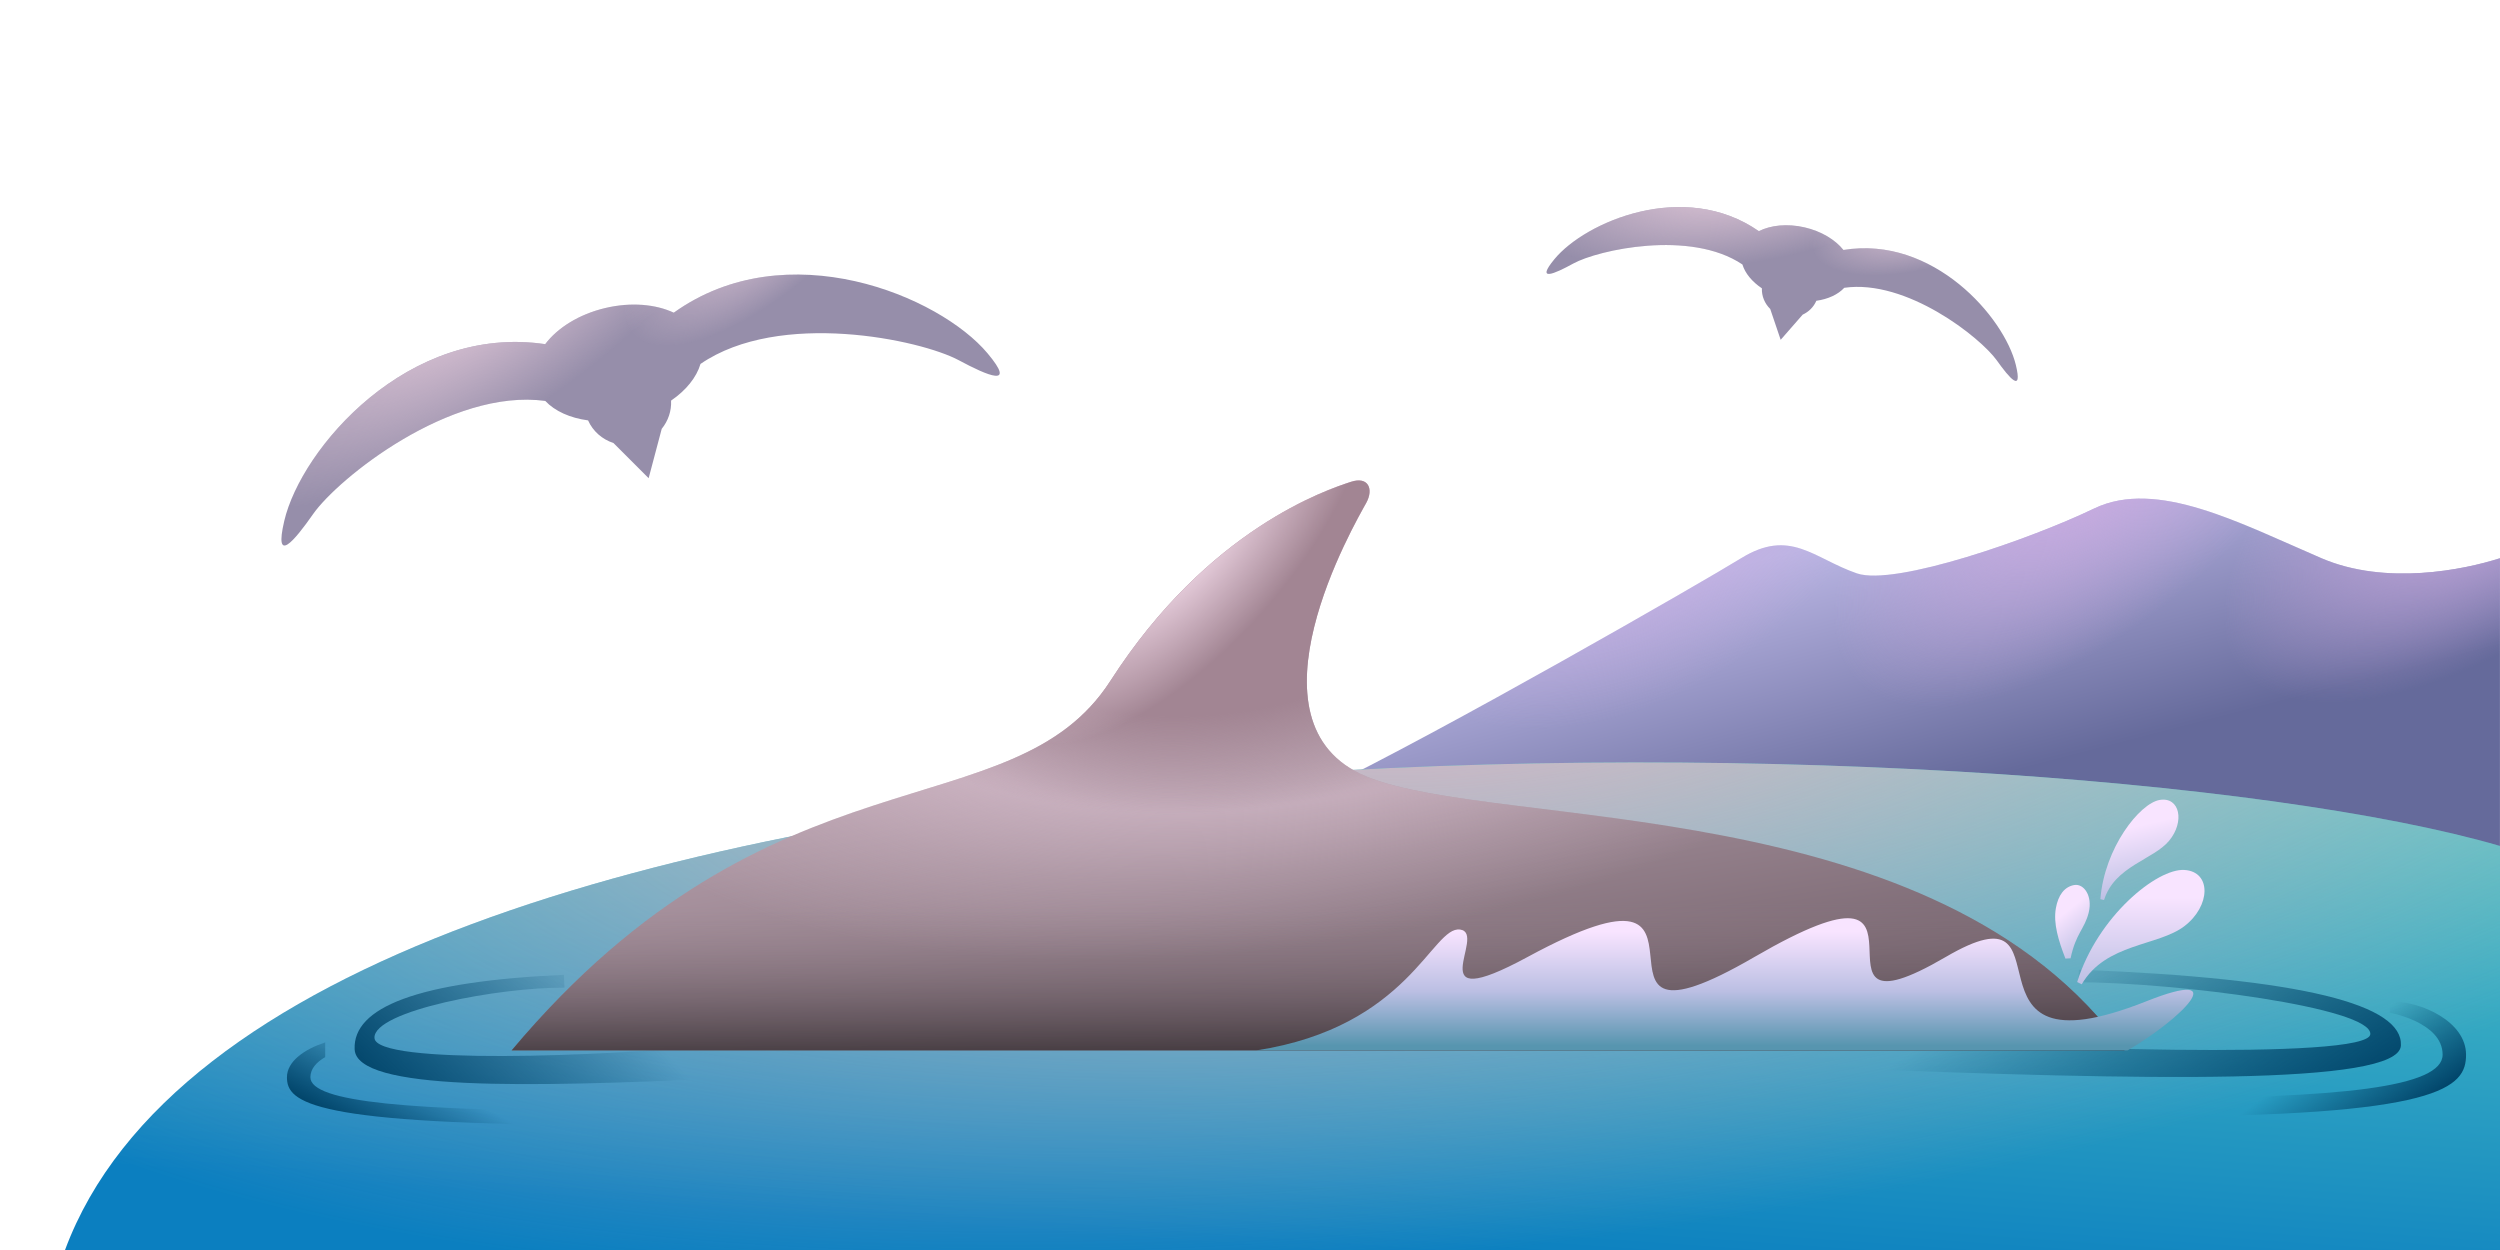
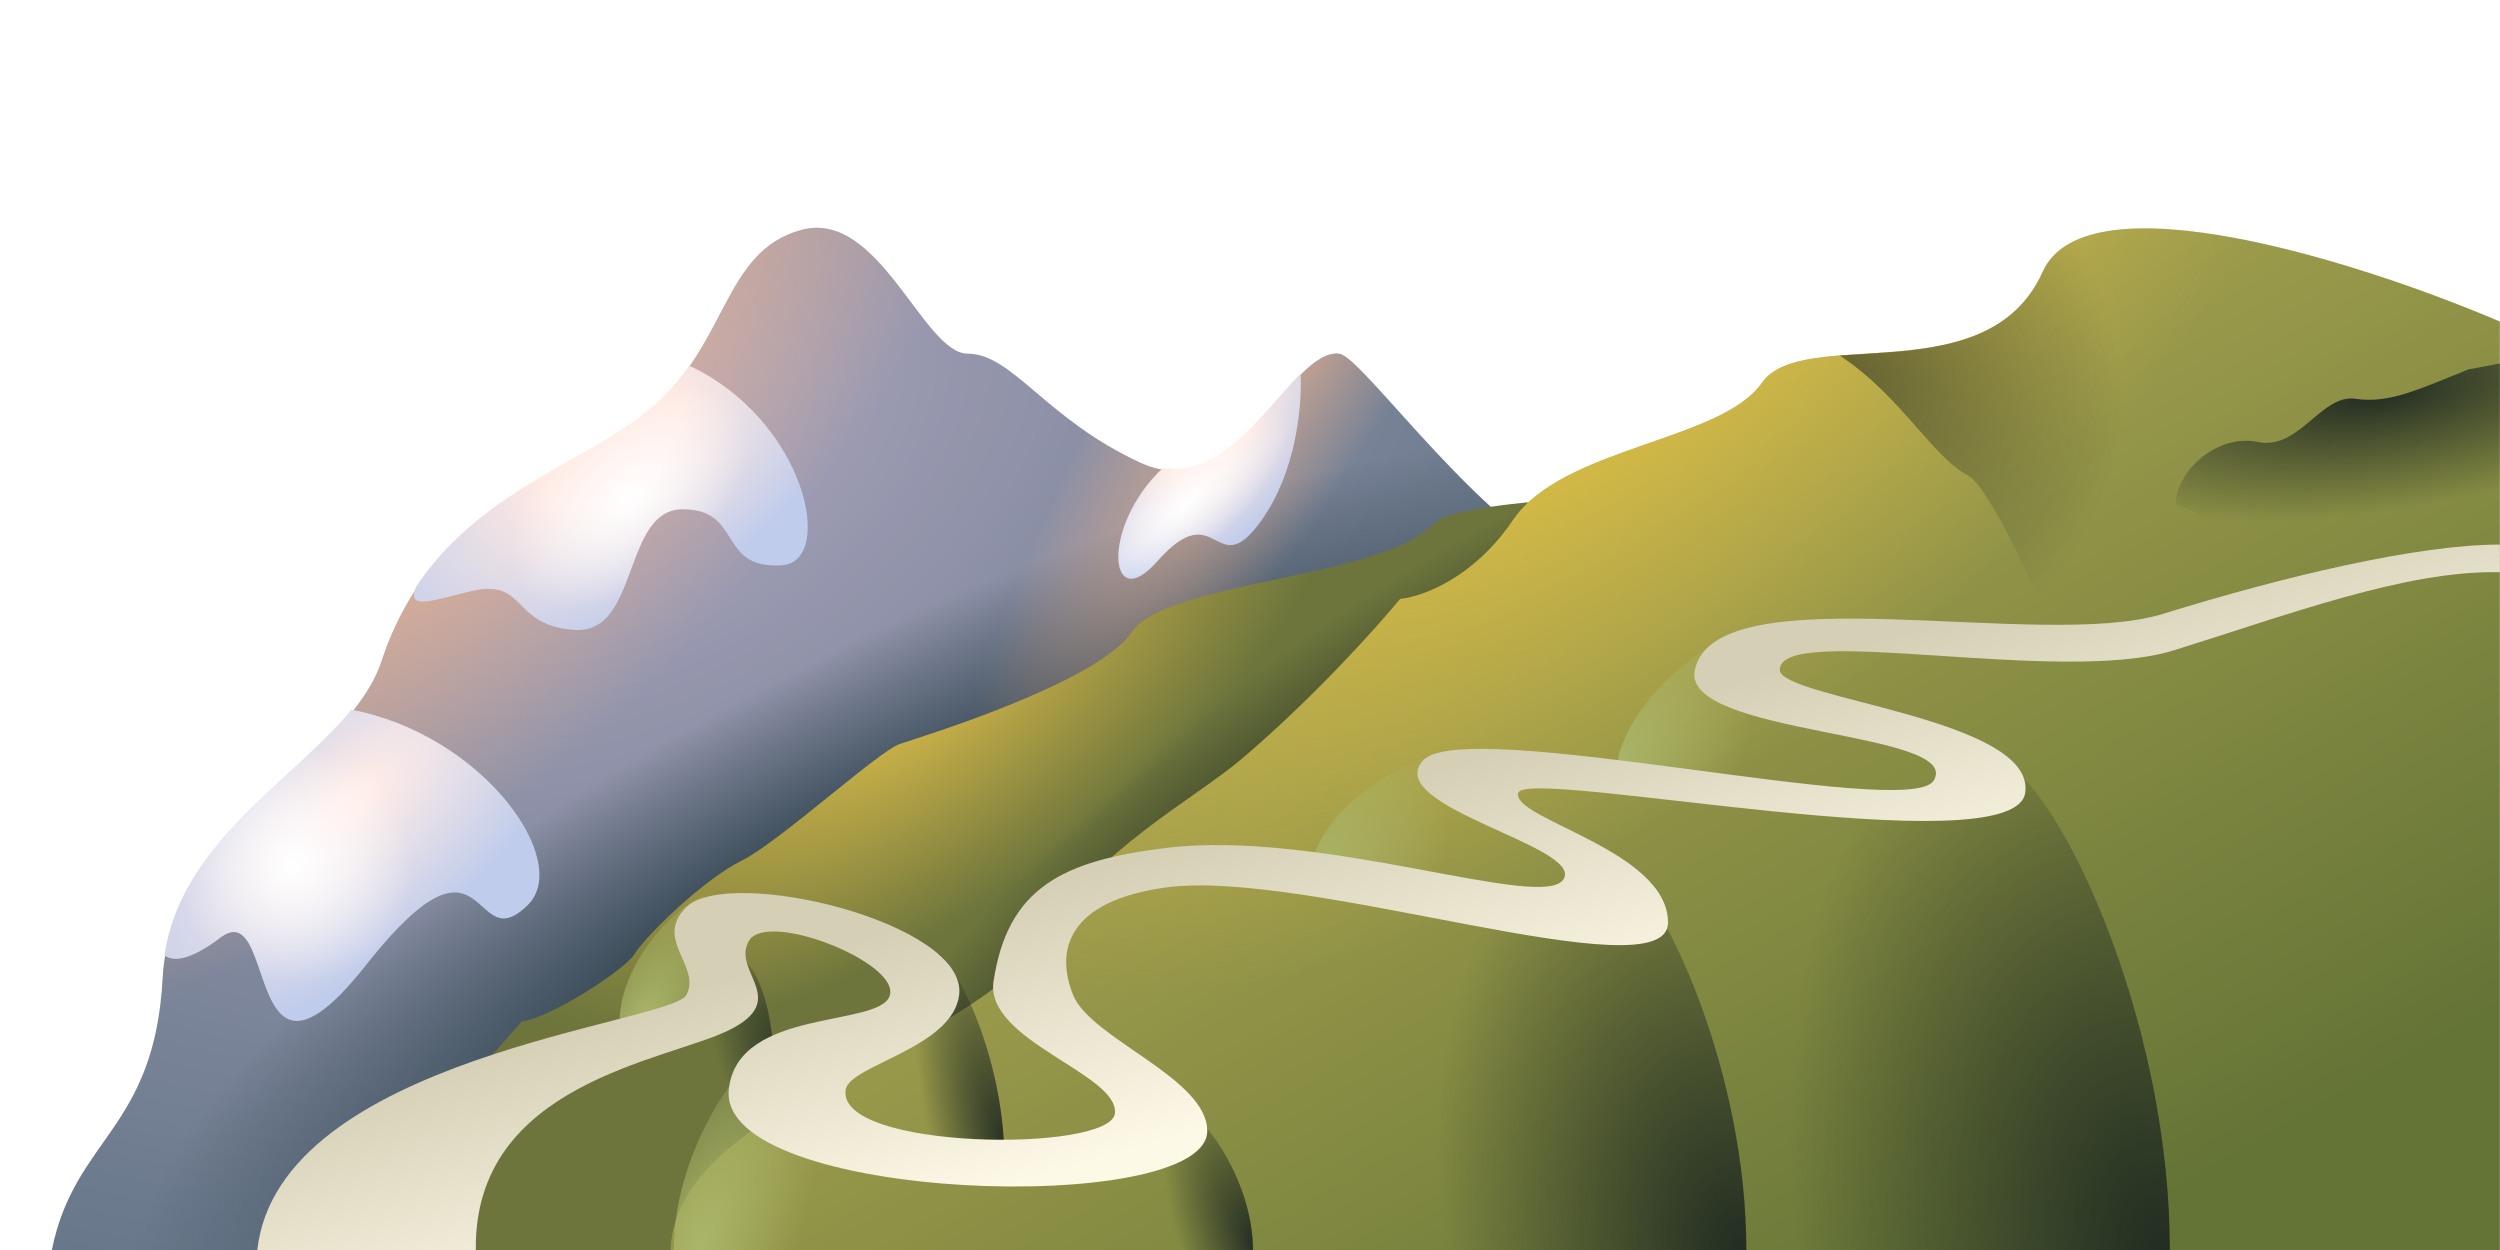
<svg xmlns="http://www.w3.org/2000/svg" viewBox="0 0 240 120" fill="none">
-   <path d="M167.151 53.589C163.386 55.912 138.506 70.21 126.537 75.99V88.149H239.995V53.589C236.544 54.696 229.04 56.245 222.866 53.589C215.149 50.27 207.055 45.915 201.032 48.819C195.009 51.723 181.891 56.305 178.256 55.041C174.081 53.589 171.857 50.685 167.151 53.589Z" fill="url(#paint0_linear_8_6319)" />
-   <path d="M167.151 53.589C163.386 55.912 138.506 70.21 126.537 75.99V88.149H239.995V53.589C236.544 54.696 229.04 56.245 222.866 53.589C215.149 50.27 207.055 45.915 201.032 48.819C195.009 51.723 181.891 56.305 178.256 55.041C174.081 53.589 171.857 50.685 167.151 53.589Z" fill="url(#paint1_radial_8_6319)" />
-   <path d="M167.151 53.589C163.386 55.912 138.506 70.21 126.537 75.99V88.149H239.995V53.589C236.544 54.696 229.04 56.245 222.866 53.589C215.149 50.27 207.055 45.915 201.032 48.819C195.009 51.723 181.891 56.305 178.256 55.041C174.081 53.589 171.857 50.685 167.151 53.589Z" fill="url(#paint2_radial_8_6319)" />
-   <path d="M167.151 53.589C163.386 55.912 138.506 70.21 126.537 75.99V88.149H239.995V53.589C236.544 54.696 229.04 56.245 222.866 53.589C215.149 50.27 207.055 45.915 201.032 48.819C195.009 51.723 181.891 56.305 178.256 55.041C174.081 53.589 171.857 50.685 167.151 53.589Z" fill="url(#paint3_radial_8_6319)" />
-   <path d="M240 81.211C196.099 68.406 26.846 64.476 6.242 120H240V81.211Z" fill="url(#paint4_linear_8_6319)" />
-   <path d="M240 81.211C196.099 68.406 26.846 64.476 6.242 120H240V81.211Z" fill="url(#paint5_radial_8_6319)" />
-   <path d="M106.604 65.361C97.183 79.981 74.219 70.94 49.113 100.838H203.964C186.088 75.811 143.697 79.727 131.164 74.538C118.86 69.445 130.122 50.159 131.164 48.264C131.88 46.962 131.376 45.701 129.686 46.257L129.682 46.258C127.447 46.993 116.02 50.75 106.604 65.361Z" fill="url(#paint6_linear_8_6319)" />
-   <path d="M106.604 65.361C97.183 79.981 74.219 70.94 49.113 100.838H203.964C186.088 75.811 143.697 79.727 131.164 74.538C118.86 69.445 130.122 50.159 131.164 48.264C131.88 46.962 131.376 45.701 129.686 46.257L129.682 46.258C127.447 46.993 116.02 50.75 106.604 65.361Z" fill="url(#paint7_radial_8_6319)" />
-   <path d="M106.604 65.361C97.183 79.981 74.219 70.94 49.113 100.838H203.964C186.088 75.811 143.697 79.727 131.164 74.538C118.86 69.445 130.122 50.159 131.164 48.264C131.88 46.962 131.376 45.701 129.686 46.257L129.682 46.258C127.447 46.993 116.02 50.75 106.604 65.361Z" fill="url(#paint8_radial_8_6319)" />
-   <path d="M106.604 65.361C97.183 79.981 74.219 70.94 49.113 100.838H203.964C186.088 75.811 143.697 79.727 131.164 74.538C118.86 69.445 130.122 50.159 131.164 48.264C131.88 46.962 131.376 45.701 129.686 46.257L129.682 46.258C127.447 46.993 116.02 50.75 106.604 65.361Z" fill="url(#paint9_radial_8_6319)" />
-   <path d="M106.604 65.361C97.183 79.981 74.219 70.94 49.113 100.838H203.964C186.088 75.811 143.697 79.727 131.164 74.538C118.86 69.445 130.122 50.159 131.164 48.264C131.88 46.962 131.376 45.701 129.686 46.257L129.682 46.258C127.447 46.993 116.02 50.75 106.604 65.361Z" fill="url(#paint10_linear_8_6319)" />
-   <path d="M34.046 100.737C33.867 96.727 40.001 94.213 54.137 93.582L54.192 94.82C48.011 94.756 35.832 97.025 35.949 99.644C36.066 102.263 57.854 101.415 68.757 100.34L68.9 103.547C50.597 104.364 34.225 104.746 34.046 100.737Z" fill="url(#paint11_linear_8_6319)" />
-   <path d="M230.487 100.372C230.69 96.466 221.245 93.921 199.573 93.09L199.511 94.294C208.981 94.328 227.684 96.726 227.552 99.277C227.419 101.829 194.017 100.667 177.29 99.451L177.128 102.576C205.191 103.653 230.285 104.277 230.487 100.372Z" fill="url(#paint12_linear_8_6319)" />
-   <path d="M234.491 101.245C234.491 104.363 224.867 105.439 205.246 105.439V107.193C234.49 107.193 236.74 104.387 236.74 101.245C236.74 98.103 232.509 96.118 229.413 96.118V97.221C229.413 97.221 234.491 98.127 234.491 101.245Z" fill="url(#paint13_linear_8_6319)" />
-   <path d="M29.797 103.417C29.797 105.82 39.42 106.649 59.041 106.649V108.001C29.797 108.001 27.547 105.838 27.547 103.417C27.547 101.897 29.213 100.729 31.22 100.069V101.481C30.415 101.948 29.797 102.578 29.797 103.417Z" fill="url(#paint14_linear_8_6319)" />
-   <path d="M168.427 91.87C149.028 103.129 168.427 80.078 146.648 91.87C135.951 97.661 142.872 89.61 140.174 89.237C137.475 88.864 135.303 98.589 120.6 100.838H204.249C209.371 97.847 214.55 92.748 206.007 96.14C186.79 103.769 199.632 84.367 186.79 91.87C171.439 100.838 188.711 80.098 168.427 91.87Z" fill="url(#paint15_linear_8_6319)" />
-   <path d="M207.341 76.793C205.412 77.108 202.025 81.4 201.636 86.317L201.989 86.402C203.016 83.135 206.713 82.543 208.233 80.715C209.754 78.888 209.271 76.477 207.341 76.793Z" fill="url(#paint16_linear_8_6319)" />
-   <path d="M209.7 83.516C207.083 83.355 201.378 87.962 199.408 94.276L199.845 94.493C202.158 90.525 207.17 90.849 209.702 88.911C212.234 86.973 212.318 83.677 209.7 83.516Z" fill="url(#paint17_linear_8_6319)" />
-   <path d="M198.282 92.025L198.775 91.997C199.285 89.591 200.118 89.198 200.514 87.615C200.91 86.032 200.065 84.797 199.119 84.964C198.173 85.131 197.583 85.955 197.365 87.178C197.102 88.65 197.614 90.301 198.282 92.025Z" fill="url(#paint18_linear_8_6319)" />
-   <path d="M67.248 34.938C66.865 36.234 65.856 37.479 64.423 38.458C64.475 39.451 64.14 40.411 63.525 41.169L62.269 45.907L58.893 42.531C57.818 42.18 56.918 41.404 56.456 40.358C54.735 40.13 53.272 39.474 52.346 38.49C43.214 37.255 32.44 45.946 30.059 49.35C28.238 51.953 26.291 54.276 27.288 50.011C28.914 43.054 39.173 31.09 52.341 33.038C53.513 31.483 55.575 30.174 58.095 29.573C60.561 28.985 62.942 29.201 64.681 30.017C75.563 22.25 90.204 28.429 94.804 33.918C97.618 37.275 94.833 36.079 92.034 34.578C88.374 32.615 74.841 29.719 67.248 34.938Z" fill="#968EAA" />
-   <path d="M67.248 34.938C66.865 36.234 65.856 37.479 64.423 38.458C64.475 39.451 64.14 40.411 63.525 41.169L62.269 45.907L58.893 42.531C57.818 42.18 56.918 41.404 56.456 40.358C54.735 40.13 53.272 39.474 52.346 38.49C43.214 37.255 32.44 45.946 30.059 49.35C28.238 51.953 26.291 54.276 27.288 50.011C28.914 43.054 39.173 31.09 52.341 33.038C53.513 31.483 55.575 30.174 58.095 29.573C60.561 28.985 62.942 29.201 64.681 30.017C75.563 22.25 90.204 28.429 94.804 33.918C97.618 37.275 94.833 36.079 92.034 34.578C88.374 32.615 74.841 29.719 67.248 34.938Z" fill="url(#paint19_radial_8_6319)" />
-   <path d="M67.248 34.938C66.865 36.234 65.856 37.479 64.423 38.458C64.475 39.451 64.14 40.411 63.525 41.169L62.269 45.907L58.893 42.531C57.818 42.18 56.918 41.404 56.456 40.358C54.735 40.13 53.272 39.474 52.346 38.49C43.214 37.255 32.44 45.946 30.059 49.35C28.238 51.953 26.291 54.276 27.288 50.011C28.914 43.054 39.173 31.09 52.341 33.038C53.513 31.483 55.575 30.174 58.095 29.573C60.561 28.985 62.942 29.201 64.681 30.017C75.563 22.25 90.204 28.429 94.804 33.918C97.618 37.275 94.833 36.079 92.034 34.578C88.374 32.615 74.841 29.719 67.248 34.938Z" fill="url(#paint20_radial_8_6319)" />
-   <path d="M177.049 27.629C176.448 28.278 175.495 28.716 174.369 28.875C174.112 29.473 173.637 29.939 173.056 30.206L170.944 32.622L169.942 29.661C169.413 29.143 169.11 28.427 169.142 27.679C168.198 27.046 167.53 26.236 167.272 25.39C162.27 22.016 153.425 23.991 151.04 25.298C149.216 26.297 147.4 27.096 149.223 24.881C152.195 21.27 161.687 17.225 168.851 22.189C169.99 21.616 171.58 21.446 173.233 21.825C174.851 22.195 176.186 23.012 176.97 23.996C185.61 22.595 192.41 30.469 193.518 35.025C194.196 37.812 192.908 36.302 191.701 34.609C190.122 32.395 183.02 26.769 177.049 27.629Z" fill="#968EAA" />
-   <path d="M177.049 27.629C176.448 28.278 175.495 28.716 174.369 28.875C174.112 29.473 173.637 29.939 173.056 30.206L170.944 32.622L169.942 29.661C169.413 29.143 169.11 28.427 169.142 27.679C168.198 27.046 167.53 26.236 167.272 25.39C162.27 22.016 153.425 23.991 151.04 25.298C149.216 26.297 147.4 27.096 149.223 24.881C152.195 21.27 161.687 17.225 168.851 22.189C169.99 21.616 171.58 21.446 173.233 21.825C174.851 22.195 176.186 23.012 176.97 23.996C185.61 22.595 192.41 30.469 193.518 35.025C194.196 37.812 192.908 36.302 191.701 34.609C190.122 32.395 183.02 26.769 177.049 27.629Z" fill="url(#paint21_radial_8_6319)" />
-   <path d="M177.049 27.629C176.448 28.278 175.495 28.716 174.369 28.875C174.112 29.473 173.637 29.939 173.056 30.206L170.944 32.622L169.942 29.661C169.413 29.143 169.11 28.427 169.142 27.679C168.198 27.046 167.53 26.236 167.272 25.39C162.27 22.016 153.425 23.991 151.04 25.298C149.216 26.297 147.4 27.096 149.223 24.881C152.195 21.27 161.687 17.225 168.851 22.189C169.99 21.616 171.58 21.446 173.233 21.825C174.851 22.195 176.186 23.012 176.97 23.996C185.61 22.595 192.41 30.469 193.518 35.025C194.196 37.812 192.908 36.302 191.701 34.609C190.122 32.395 183.02 26.769 177.049 27.629Z" fill="url(#paint22_radial_8_6319)" />
+   <path d="M62.397 39.362C54.884 45.645 41.65 48.258 36.639 63.448C33.404 73.253 16.401 79.258 15.615 93.881C14.829 108.504 7.171 109.173 4.977 119.999H149.332C148.229 116.323 162.126 57.797 152.649 54.935C143.171 52.074 130.85 34.183 128.546 33.951C123.808 33.474 118.649 48.632 109.526 44.443C100.403 40.254 97.197 33.951 92.904 33.951C88.611 33.951 84.399 19.988 76.886 22.082C69.374 24.177 69.91 33.078 62.397 39.362Z" fill="url(#paint0_radial_1634_637)" />
+   <path d="M62.397 39.362C54.884 45.645 41.65 48.258 36.639 63.448C33.404 73.253 16.401 79.258 15.615 93.881C14.829 108.504 7.171 109.173 4.977 119.999H149.332C148.229 116.323 162.126 57.797 152.649 54.935C143.171 52.074 130.85 34.183 128.546 33.951C123.808 33.474 118.649 48.632 109.526 44.443C100.403 40.254 97.197 33.951 92.904 33.951C88.611 33.951 84.399 19.988 76.886 22.082C69.374 24.177 69.91 33.078 62.397 39.362Z" fill="url(#paint1_radial_1634_637)" />
+   <path d="M62.397 39.362C54.884 45.645 41.65 48.258 36.639 63.448C33.404 73.253 16.401 79.258 15.615 93.881C14.829 108.504 7.171 109.173 4.977 119.999H149.332C148.229 116.323 162.126 57.797 152.649 54.935C143.171 52.074 130.85 34.183 128.546 33.951C123.808 33.474 118.649 48.632 109.526 44.443C100.403 40.254 97.197 33.951 92.904 33.951C88.611 33.951 84.399 19.988 76.886 22.082C69.374 24.177 69.91 33.078 62.397 39.362Z" fill="url(#paint2_radial_1634_637)" />
+   <path d="M62.397 39.362C54.884 45.645 41.65 48.258 36.639 63.448C33.404 73.253 16.401 79.258 15.615 93.881C14.829 108.504 7.171 109.173 4.977 119.999H149.332C148.229 116.323 162.126 57.797 152.649 54.935C143.171 52.074 130.85 34.183 128.546 33.951C123.808 33.474 118.649 48.632 109.526 44.443C100.403 40.254 97.197 33.951 92.904 33.951C88.611 33.951 84.399 19.988 76.886 22.082C69.374 24.177 69.91 33.078 62.397 39.362Z" fill="url(#paint3_radial_1634_637)" />
+   <path d="M43.387 105.668C39.223 107.45 30.037 112.811 26.599 119.999H239.597V47.093C223.036 48.262 142.777 45.006 137.59 50.314C132.402 55.621 112.007 55.752 108.657 60.672C105.307 65.592 88.377 70.751 86.362 71.433C84.348 72.115 74.688 80.921 71.196 82.627C67.704 84.333 62.103 89.686 60.895 91.62C59.928 93.166 52.698 97.782 50.102 98.048L43.387 105.668Z" fill="#6D753C" />
+   <path d="M43.387 105.668C39.223 107.45 30.037 112.811 26.599 119.999H239.597V47.093C223.036 48.262 142.777 45.006 137.59 50.314C132.402 55.621 112.007 55.752 108.657 60.672C105.307 65.592 88.377 70.751 86.362 71.433C84.348 72.115 74.688 80.921 71.196 82.627C67.704 84.333 62.103 89.686 60.895 91.62C59.928 93.166 52.698 97.782 50.102 98.048L43.387 105.668Z" fill="url(#paint4_radial_1634_637)" />
+   <path d="M43.387 105.668C39.223 107.45 30.037 112.811 26.599 119.999H239.597V47.093C223.036 48.262 142.777 45.006 137.59 50.314C132.402 55.621 112.007 55.752 108.657 60.672C105.307 65.592 88.377 70.751 86.362 71.433C84.348 72.115 74.688 80.921 71.196 82.627C67.704 84.333 62.103 89.686 60.895 91.62C59.928 93.166 52.698 97.782 50.102 98.048L43.387 105.668Z" fill="url(#paint5_radial_1634_637)" />
+   <path d="M74.37 103.749C74.37 98.186 73.23 93.055 70.862 91.79C67.177 96.687 61.188 101.28 61.008 103.749H74.37Z" fill="url(#paint6_radial_1634_637)" />
+   <path d="M134.415 57.496C132.192 60.205 126.024 67.082 119.134 72.912C114.586 76.761 105.2 81.629 100.286 89.779C93.437 101.137 64.893 105.803 64.374 120H239.986V30.869C227.114 25.356 200.314 16.686 196.091 26.104C190.812 37.876 173.032 31.149 169.142 36.755C165.253 42.36 149.973 42.921 145.25 49.928C141.471 55.534 136.452 57.309 134.415 57.496Z" fill="url(#paint7_linear_1634_637)" />
+   <path d="M134.415 57.496C132.192 60.205 126.024 67.082 119.134 72.912C114.586 76.761 105.2 81.629 100.286 89.779C93.437 101.137 64.893 105.803 64.374 120H239.986V30.869C227.114 25.356 200.314 16.686 196.091 26.104C190.812 37.876 173.032 31.149 169.142 36.755C165.253 42.36 149.973 42.921 145.25 49.928C141.471 55.534 136.452 57.309 134.415 57.496Z" fill="url(#paint8_radial_1634_637)" />
+   <path fill-rule="evenodd" clip-rule="evenodd" d="M184.041 41.075C185.772 43.045 187.279 44.76 188.923 45.646C192.086 47.35 200.957 69.431 204.998 80.259L239.988 75.84V30.882C227.115 25.361 200.315 16.678 196.092 26.11C192.958 33.108 185.42 33.578 178.996 33.979C178.185 34.03 177.391 34.079 176.626 34.141C179.76 36.205 182.049 38.809 184.041 41.075Z" fill="url(#paint9_radial_1634_637)" />
+   <path fill-rule="evenodd" clip-rule="evenodd" d="M239.986 34.892L236.97 35.463C236.341 35.712 235.743 35.956 235.171 36.189C231.556 37.66 228.965 38.714 226.129 38.284C224.585 38.05 223.295 39.136 221.952 40.267C220.437 41.542 218.856 42.873 216.767 42.433C212.824 41.603 208.882 45.255 208.882 48.408C214.631 50.51 226.129 57.503 226.129 68.655C226.129 78.41 234.338 73.302 239.986 68.167V34.892Z" fill="url(#paint10_radial_1634_637)" />
+   <path d="M125.758 84.54C125.758 78.447 133.203 73.858 137.631 72.473C144.521 77.837 153.717 83.249 154.053 85.953L125.758 84.54Z" fill="url(#paint11_radial_1634_637)" />
+   <path d="M120.286 120C120.286 113.818 116.154 107.73 113.697 106.325C109.874 111.766 104.77 117.257 104.584 120H120.286Z" fill="url(#paint12_radial_1634_637)" />
+   <path d="M96.417 111.322C96.417 102.335 92.435 93.485 90.067 91.442C86.382 99.352 81.462 107.334 81.283 111.322H96.417Z" fill="url(#paint13_radial_1634_637)" />
+   <path d="M208.306 120C208.306 99.288 199.135 78.888 193.681 74.181C190.187 81.685 163.206 76.759 163.206 76.759C158.207 86.632 171 114.592 170.757 120H208.306Z" fill="url(#paint14_radial_1634_637)" />
+   <path d="M167.65 120C167.65 103.332 160.21 86.914 155.787 83.126C152.953 89.165 131.067 85.201 131.067 85.201C127.012 93.147 137.389 115.648 137.191 120H167.65Z" fill="url(#paint15_radial_1634_637)" />
+   <path d="M64.688 119.999C64.688 111.072 70.335 102.677 73.431 100.648C78.249 108.507 87.364 116.038 87.598 119.999H64.688Z" fill="url(#paint16_radial_1634_637)" />
+   <path d="M59.476 98.193C59.476 92.546 64.652 87.236 67.49 85.953C71.907 90.923 68.852 96.85 69.067 99.356L59.476 98.193Z" fill="url(#paint17_radial_1634_637)" />
+   <path d="M155.113 74.676C155.113 68.582 162.562 62.086 166.989 60.701C173.879 66.065 183.073 73.385 183.409 76.088L155.113 74.676Z" fill="url(#paint18_radial_1634_637)" />
+   <path d="M65.88 95.529C64.378 98.271 26.762 101.494 24.702 119.999H45.679C45.465 103.964 63.956 101.858 69.967 98.904C75.978 95.951 70.182 93.274 71.899 90.32C73.617 87.367 86.289 92.364 85.43 95.529C84.571 98.693 70.805 96.668 69.967 104.57C68.813 115.457 115.895 116.861 115.895 108.572C115.895 103.491 104.742 99.748 103.025 95.529C101.307 91.309 102.415 86.504 111.917 85.197C125.471 83.332 160.129 95.529 160.129 88.567C160.129 81.604 145.102 78.651 145.746 76.119C146.39 73.588 193.345 83.292 194.419 76.119C195.492 68.946 170.863 67.08 170.863 64.305C170.863 59.721 197.753 65.819 208.645 62.443C219.536 59.067 230.97 54.721 239.987 54.932V52.279C232.044 52.279 219.207 55.353 207.615 58.939C196.022 62.526 164.768 54.932 162.705 64.305C161.312 70.63 188.636 70.135 185.621 74.95C183.202 78.814 140.449 68.598 136.585 73.029C132.72 77.459 152.038 81.232 150.106 84.396C148.174 87.561 126.906 79.563 111.917 81.404C102.05 82.616 96.738 85.197 95.379 94.209C94.52 99.906 107.46 103.094 107.03 106.891C106.601 110.689 80.11 110.429 81.194 104.57C81.624 102.249 91.434 100.592 92.078 95.529C92.964 88.567 69.967 83.081 65.88 87.09C62.719 90.191 67.383 92.786 65.88 95.529Z" fill="url(#paint19_linear_1634_637)" />
+   <path fill-rule="evenodd" clip-rule="evenodd" d="M54.856 44.1C57.621 42.529 60.244 41.039 62.397 39.25C63.956 37.955 65.168 36.548 66.177 35.112C77.354 40.338 80.234 53.92 75.057 54.265C71.868 54.477 70.972 53.051 70.069 51.614C69.215 50.254 68.355 48.883 65.537 48.883C62.707 48.883 61.654 51.746 60.594 54.628C59.483 57.647 58.365 60.686 55.188 60.474C52.187 60.274 51.023 59.106 50.014 58.094C48.935 57.012 48.033 56.107 45.253 56.748C44.651 56.887 44.07 57.036 43.525 57.176C40.905 57.849 39.126 58.306 39.927 56.357C43.946 50.296 49.652 47.055 54.856 44.1Z" fill="url(#paint20_radial_1634_637)" />
+   <path fill-rule="evenodd" clip-rule="evenodd" d="M54.856 44.1C57.621 42.529 60.244 41.039 62.397 39.25C63.956 37.955 65.168 36.548 66.177 35.112C77.354 40.338 80.234 53.92 75.057 54.265C71.868 54.477 70.972 53.051 70.069 51.614C69.215 50.254 68.355 48.883 65.537 48.883C62.707 48.883 61.654 51.746 60.594 54.628C59.483 57.647 58.365 60.686 55.188 60.474C52.187 60.274 51.023 59.106 50.014 58.094C48.935 57.012 48.033 56.107 45.253 56.748C44.651 56.887 44.07 57.036 43.525 57.176C40.905 57.849 39.126 58.306 39.927 56.357C43.946 50.296 49.652 47.055 54.856 44.1Z" fill="url(#paint21_radial_1634_637)" />
+   <path fill-rule="evenodd" clip-rule="evenodd" d="M15.787 91.715C16.751 92.463 18.579 91.978 21.142 90.026C23.306 88.377 24.102 90.712 24.975 93.275C26.338 97.274 27.889 101.828 35.124 92.664C42.364 83.493 44.501 85.411 46.324 87.046C47.49 88.091 48.527 89.022 50.688 86.86C54.921 82.627 46.369 70.539 33.743 68.132C32.068 70.174 29.938 72.132 27.732 74.161C22.531 78.943 16.904 84.117 15.787 91.715Z" fill="url(#paint22_radial_1634_637)" />
+   <path fill-rule="evenodd" clip-rule="evenodd" d="M15.787 91.715C16.751 92.463 18.579 91.978 21.142 90.026C23.306 88.377 24.102 90.712 24.975 93.275C26.338 97.274 27.889 101.828 35.124 92.664C42.364 83.493 44.501 85.411 46.324 87.046C47.49 88.091 48.527 89.022 50.688 86.86C54.921 82.627 46.369 70.539 33.743 68.132C32.068 70.174 29.938 72.132 27.732 74.161C22.531 78.943 16.904 84.117 15.787 91.715Z" fill="url(#paint23_radial_1634_637)" />
+   <path fill-rule="evenodd" clip-rule="evenodd" d="M111.615 44.943C105.674 50.535 106.391 59.233 111.096 53.886C114.073 50.504 115.453 51.216 116.697 51.858C117.878 52.467 118.936 53.013 121.12 49.929C124.429 45.258 125 39.032 124.862 35.885C124.146 36.594 123.404 37.435 122.628 38.315C119.645 41.697 116.153 45.658 111.615 44.943Z" fill="url(#paint24_radial_1634_637)" />
+   <path fill-rule="evenodd" clip-rule="evenodd" d="M111.615 44.943C105.674 50.535 106.391 59.233 111.096 53.886C114.073 50.504 115.453 51.216 116.697 51.858C117.878 52.467 118.936 53.013 121.12 49.929C124.429 45.258 125 39.032 124.862 35.885C124.146 36.594 123.404 37.435 122.628 38.315C119.645 41.697 116.153 45.658 111.615 44.943Z" fill="url(#paint25_radial_1634_637)" />
  <defs>
-     <linearGradient id="paint0_linear_8_6319" x1="177.749" y1="51.441" x2="184.238" y2="76.429" gradientUnits="userSpaceOnUse">
-       <stop stop-color="#BBB6E4" />
-       <stop offset="1" stop-color="#656A9B" />
+     <radialGradient id="paint0_radial_1634_637" cx="0" cy="0" r="1" gradientUnits="userSpaceOnUse" gradientTransform="translate(59.2948 41.5818) rotate(61.3741) scale(77.1517 113.827)">
+       <stop stop-color="#ABA5BE" />
+       <stop offset="1" stop-color="#637486" />
+     </radialGradient>
+     <radialGradient id="paint1_radial_1634_637" cx="0" cy="0" r="1" gradientUnits="userSpaceOnUse" gradientTransform="translate(87.7275 86.8883) rotate(152.702) scale(83.1898 25.2533)">
+       <stop offset="0.328" stop-color="#2F424D" />
+       <stop offset="1" stop-color="#2F424D" stop-opacity="0" />
+     </radialGradient>
+     <radialGradient id="paint2_radial_1634_637" cx="0" cy="0" r="1" gradientUnits="userSpaceOnUse" gradientTransform="translate(37.0225 37.7665) rotate(134.817) scale(77.9882 37.6743)">
+       <stop stop-color="#FFB987" />
+       <stop offset="1" stop-color="#FFB987" stop-opacity="0" />
+     </radialGradient>
+     <radialGradient id="paint3_radial_1634_637" cx="0" cy="0" r="1" gradientUnits="userSpaceOnUse" gradientTransform="translate(125.164 28.7052) rotate(121.116) scale(59.6051 12.4302)">
+       <stop stop-color="#FFB987" stop-opacity="0.7" />
+       <stop offset="1" stop-color="#FFB987" stop-opacity="0" />
+     </radialGradient>
+     <radialGradient id="paint4_radial_1634_637" cx="0" cy="0" r="1" gradientUnits="userSpaceOnUse" gradientTransform="translate(144.33 102.724) rotate(142.177) scale(99.1484 46.4351)">
+       <stop offset="0.759" stop-color="#212B22" stop-opacity="0.6" />
+       <stop offset="0.965" stop-color="#212B22" stop-opacity="0" />
+     </radialGradient>
+     <radialGradient id="paint5_radial_1634_637" cx="0" cy="0" r="1" gradientUnits="userSpaceOnUse" gradientTransform="translate(87.7275 65.2538) rotate(143.857) scale(49.2921 21.7842)">
+       <stop stop-color="#DEBE4B" />
+       <stop offset="1" stop-color="#DEBE4B" stop-opacity="0" />
+     </radialGradient>
+     <radialGradient id="paint6_radial_1634_637" cx="0" cy="0" r="1" gradientUnits="userSpaceOnUse" gradientTransform="translate(76.724 103.748) rotate(-113.21) scale(16.1143 6.74052)">
+       <stop stop-color="#212B22" />
+       <stop offset="1" stop-color="#212B22" stop-opacity="0" />
+     </radialGradient>
+     <linearGradient id="paint7_linear_1634_637" x1="149.619" y1="43.408" x2="194.917" y2="122.87" gradientUnits="userSpaceOnUse">
+       <stop stop-color="#A6A24F" />
+       <stop offset="1" stop-color="#647436" />
    </linearGradient>
-     <radialGradient id="paint1_radial_8_6319" cx="0" cy="0" r="1" gradientUnits="userSpaceOnUse" gradientTransform="translate(202.257 42.8372) rotate(136.882) scale(32.9526 15.2834)">
-       <stop stop-color="#CCAAE0" />
-       <stop offset="1" stop-color="#CCAAE0" stop-opacity="0" />
+     <radialGradient id="paint8_radial_1634_637" cx="0" cy="0" r="1" gradientUnits="userSpaceOnUse" gradientTransform="translate(152.181 21.9231) rotate(137.861) scale(94.7054 50.3286)">
+       <stop stop-color="#F5CC3A" />
+       <stop offset="1" stop-color="#DEBE4B" stop-opacity="0" />
    </radialGradient>
-     <radialGradient id="paint2_radial_8_6319" cx="0" cy="0" r="1" gradientUnits="userSpaceOnUse" gradientTransform="translate(239.994 45.4872) rotate(143.568) scale(31.1774 14.7786)">
-       <stop stop-color="#CCAAE0" />
-       <stop offset="1" stop-color="#CCAAE0" stop-opacity="0" />
+     <radialGradient id="paint9_radial_1634_637" cx="0" cy="0" r="1" gradientUnits="userSpaceOnUse" gradientTransform="translate(176.626 36.5496) rotate(55.7495) scale(28.1387 26.4487)">
+       <stop stop-color="#212B22" stop-opacity="0.6" />
+       <stop offset="1" stop-color="#212B22" stop-opacity="0" />
    </radialGradient>
-     <radialGradient id="paint3_radial_8_6319" cx="0" cy="0" r="1" gradientUnits="userSpaceOnUse" gradientTransform="translate(156.13 43.2044) rotate(138.568) scale(31.4294 22.5979)">
-       <stop stop-color="#CCAAE0" />
-       <stop offset="1" stop-color="#CCAAE0" stop-opacity="0" />
+     <radialGradient id="paint10_radial_1634_637" cx="0" cy="0" r="1" gradientUnits="userSpaceOnUse" gradientTransform="translate(227.95 37.7525) rotate(171.713) scale(33.3889 11.3837)">
+       <stop stop-color="#212B22" />
+       <stop offset="1" stop-color="#212B22" stop-opacity="0" />
    </radialGradient>
-     <linearGradient id="paint4_linear_8_6319" x1="130.743" y1="31.909" x2="124.461" y2="120.095" gradientUnits="userSpaceOnUse">
-       <stop stop-color="#84F9C7" />
-       <stop offset="1" stop-color="#0B7FC0" />
+     <radialGradient id="paint11_radial_1634_637" cx="0" cy="0" r="1" gradientUnits="userSpaceOnUse" gradientTransform="translate(124.671 85.9528) rotate(-53.8007) scale(20.1037 11.0649)">
+       <stop stop-color="#ABB66A" />
+       <stop offset="1" stop-color="#ABB66A" stop-opacity="0" />
+     </radialGradient>
+     <radialGradient id="paint12_radial_1634_637" cx="0" cy="0" r="1" gradientUnits="userSpaceOnUse" gradientTransform="translate(120.889 120) rotate(-111.82) scale(17.7271 7.06425)">
+       <stop stop-color="#212B22" />
+       <stop offset="1" stop-color="#212B22" stop-opacity="0" />
+     </radialGradient>
+     <radialGradient id="paint13_radial_1634_637" cx="0" cy="0" r="1" gradientUnits="userSpaceOnUse" gradientTransform="translate(96.9985 111.321) rotate(-104.867) scale(24.7524 7.0886)">
+       <stop stop-color="#212B22" />
+       <stop offset="1" stop-color="#212B22" stop-opacity="0" />
+     </radialGradient>
+     <radialGradient id="paint14_radial_1634_637" cx="0" cy="0" r="1" gradientUnits="userSpaceOnUse" gradientTransform="translate(208.306 121.617) rotate(-103.176) scale(58.2931 34.9807)">
+       <stop stop-color="#212B22" />
+       <stop offset="1" stop-color="#212B22" stop-opacity="0" />
+     </radialGradient>
+     <radialGradient id="paint15_radial_1634_637" cx="0" cy="0" r="1" gradientUnits="userSpaceOnUse" gradientTransform="translate(167.65 121.301) rotate(-103.277) scale(46.9323 28.3632)">
+       <stop stop-color="#212B22" />
+       <stop offset="1" stop-color="#212B22" stop-opacity="0" />
+     </radialGradient>
+     <radialGradient id="paint16_radial_1634_637" cx="0" cy="0" r="1" gradientUnits="userSpaceOnUse" gradientTransform="translate(67.0488 119.999) rotate(-70.742) scale(25.1764 9.05298)">
+       <stop stop-color="#ABB66A" />
+       <stop offset="1" stop-color="#ABB66A" stop-opacity="0" />
+     </radialGradient>
+     <radialGradient id="paint17_radial_1634_637" cx="0" cy="0" r="1" gradientUnits="userSpaceOnUse" gradientTransform="translate(61.6405 98.1934) rotate(-63.1489) scale(16.8514 7.84227)">
+       <stop stop-color="#ABB66A" />
+       <stop offset="1" stop-color="#ABB66A" stop-opacity="0" />
+     </radialGradient>
+     <radialGradient id="paint18_radial_1634_637" cx="0" cy="0" r="1" gradientUnits="userSpaceOnUse" gradientTransform="translate(154.026 74.1811) rotate(-53.8007) scale(20.1037 11.0649)">
+       <stop stop-color="#ABB66A" />
+       <stop offset="1" stop-color="#ABB66A" stop-opacity="0" />
+     </radialGradient>
+     <linearGradient id="paint19_linear_1634_637" x1="124.674" y1="77.767" x2="132.232" y2="103.506" gradientUnits="userSpaceOnUse">
+       <stop stop-color="#D5CFB6" />
+       <stop offset="1" stop-color="#FDF9E7" />
    </linearGradient>
-     <radialGradient id="paint5_radial_8_6319" cx="0" cy="0" r="1" gradientUnits="userSpaceOnUse" gradientTransform="translate(143.321 63.8647) rotate(172.726) scale(165.858 55.7226)">
-       <stop stop-color="#DEB7C6" />
-       <stop offset="1" stop-color="#DEB7C6" stop-opacity="0" />
+     <radialGradient id="paint20_radial_1634_637" cx="0" cy="0" r="1" gradientUnits="userSpaceOnUse" gradientTransform="translate(58.6388 42.6737) rotate(143.828) scale(28.7601 15.9357)">
+       <stop offset="0.262" stop-color="#FFE9E2" />
+       <stop offset="1" stop-color="#C0CCEB" />
    </radialGradient>
-     <linearGradient id="paint6_linear_8_6319" x1="133.025" y1="26.546" x2="146.557" y2="109.564" gradientUnits="userSpaceOnUse">
-       <stop stop-color="#FFE2F2" />
-       <stop offset="1" stop-color="#64545D" />
-     </linearGradient>
-     <radialGradient id="paint7_radial_8_6319" cx="0" cy="0" r="1" gradientUnits="userSpaceOnUse" gradientTransform="translate(124.615 63.2217) rotate(81.5453) scale(29.8436 74.5886)">
-       <stop stop-color="#E3C9D9" stop-opacity="0" />
-       <stop offset="0.462" stop-color="#E3C9D9" stop-opacity="0.5" />
-       <stop offset="0.674" stop-color="#E3C9D9" stop-opacity="0.236" />
-       <stop offset="0.92" stop-color="#E3C9D9" stop-opacity="0" />
+     <radialGradient id="paint21_radial_1634_637" cx="0" cy="0" r="1" gradientUnits="userSpaceOnUse" gradientTransform="translate(60.4096 47.7983) rotate(139.554) scale(13.4834 7.97893)">
+       <stop stop-color="white" />
+       <stop offset="1" stop-color="white" stop-opacity="0" />
    </radialGradient>
-     <radialGradient id="paint8_radial_8_6319" cx="0" cy="0" r="1" gradientUnits="userSpaceOnUse" gradientTransform="translate(113.897 47.6478) rotate(87.2737) scale(30.5154 44.6328)">
-       <stop offset="0.691" stop-color="#A28593" />
-       <stop offset="1" stop-color="#A18593" stop-opacity="0" />
+     <radialGradient id="paint22_radial_1634_637" cx="0" cy="0" r="1" gradientUnits="userSpaceOnUse" gradientTransform="translate(33.7844 77.0367) rotate(137.873) scale(29.8007 13.8088)">
+       <stop offset="0.067" stop-color="#FFECE7" />
+       <stop offset="1" stop-color="#C0CCEB" />
    </radialGradient>
-     <radialGradient id="paint9_radial_8_6319" cx="0" cy="0" r="1" gradientUnits="userSpaceOnUse" gradientTransform="translate(113.455 52.2611) rotate(131.941) scale(24.1941 10.1523)">
-       <stop stop-color="#FFE7F6" />
-       <stop offset="1" stop-color="#FFE7F6" stop-opacity="0" />
+     <radialGradient id="paint23_radial_1634_637" cx="0" cy="0" r="1" gradientUnits="userSpaceOnUse" gradientTransform="translate(28.2272 83.0715) rotate(45) scale(11.42)">
+       <stop stop-color="white" />
+       <stop offset="1" stop-color="white" stop-opacity="0" />
    </radialGradient>
-     <linearGradient id="paint10_linear_8_6319" x1="114" y1="107" x2="114" y2="86.75" gradientUnits="userSpaceOnUse">
-       <stop />
-       <stop offset="1" stop-color="#9D8994" stop-opacity="0" />
-     </linearGradient>
-     <linearGradient id="paint11_linear_8_6319" x1="35.911" y1="105.019" x2="52.908" y2="89.202" gradientUnits="userSpaceOnUse">
-       <stop stop-color="#014469" />
-       <stop offset="1" stop-color="#014469" stop-opacity="0" />
-     </linearGradient>
-     <linearGradient id="paint12_linear_8_6319" x1="227.706" y1="104.517" x2="212.049" y2="81.561" gradientUnits="userSpaceOnUse">
-       <stop stop-color="#014469" />
-       <stop offset="1" stop-color="#014469" stop-opacity="0" />
-     </linearGradient>
-     <linearGradient id="paint13_linear_8_6319" x1="228.564" y1="108.999" x2="222.943" y2="101.236" gradientUnits="userSpaceOnUse">
-       <stop stop-color="#014469" />
-       <stop offset="1" stop-color="#014469" stop-opacity="0" />
-     </linearGradient>
-     <linearGradient id="paint14_linear_8_6319" x1="35.723" y1="109.392" x2="39.604" y2="102.438" gradientUnits="userSpaceOnUse">
-       <stop stop-color="#014469" />
-       <stop offset="1" stop-color="#014469" stop-opacity="0" />
-     </linearGradient>
-     <linearGradient id="paint15_linear_8_6319" x1="166.891" y1="89.435" x2="166.891" y2="100.838" gradientUnits="userSpaceOnUse">
-       <stop stop-color="#F8E4FF" />
-       <stop offset="0.502" stop-color="#BBBFE3" />
-       <stop offset="0.961" stop-color="#5795AF" />
-     </linearGradient>
-     <linearGradient id="paint16_linear_8_6319" x1="204.264" y1="79.508" x2="205.684" y2="85.746" gradientUnits="userSpaceOnUse">
-       <stop stop-color="#F8E4FF" />
-       <stop offset="1" stop-color="#BBBFE3" />
-     </linearGradient>
-     <linearGradient id="paint17_linear_8_6319" x1="204.869" y1="86.152" x2="204.872" y2="94.734" gradientUnits="userSpaceOnUse">
-       <stop stop-color="#F8E4FF" />
-       <stop offset="1" stop-color="#BBBFE3" />
-     </linearGradient>
-     <linearGradient id="paint18_linear_8_6319" x1="197.701" y1="88.05" x2="200.436" y2="91.485" gradientUnits="userSpaceOnUse">
-       <stop stop-color="#F8E4FF" />
-       <stop offset="1" stop-color="#BBBFE3" />
-     </linearGradient>
-     <radialGradient id="paint19_radial_8_6319" cx="0" cy="0" r="1" gradientUnits="userSpaceOnUse" gradientTransform="translate(46.7219 25.266) rotate(143.264) scale(34.5864 14.0063)">
-       <stop offset="0.157" stop-color="#E3C9D9" />
-       <stop offset="1" stop-color="#E3C9D9" stop-opacity="0" />
+     <radialGradient id="paint24_radial_1634_637" cx="0" cy="0" r="1" gradientUnits="userSpaceOnUse" gradientTransform="translate(116.122 41.7479) rotate(129.256) scale(16.9982 9.26576)">
+       <stop offset="0.293" stop-color="#FFE9E2" />
+       <stop offset="1" stop-color="#C0CCEB" />
    </radialGradient>
-     <radialGradient id="paint20_radial_8_6319" cx="0" cy="0" r="1" gradientUnits="userSpaceOnUse" gradientTransform="translate(74.0298 19.9807) rotate(137.476) scale(17.9491 7.26881)">
-       <stop stop-color="#E3C9D9" />
-       <stop offset="1" stop-color="#E3C9D9" stop-opacity="0" />
-     </radialGradient>
-     <radialGradient id="paint21_radial_8_6319" cx="0" cy="0" r="1" gradientUnits="userSpaceOnUse" gradientTransform="translate(167.808 15.9969) rotate(169.569) scale(22.6442 9.17016)">
-       <stop offset="0.157" stop-color="#E3C9D9" />
-       <stop offset="1" stop-color="#E3C9D9" stop-opacity="0" />
-     </radialGradient>
-     <radialGradient id="paint22_radial_8_6319" cx="0" cy="0" r="1" gradientUnits="userSpaceOnUse" gradientTransform="translate(185.369 20.8178) rotate(163.781) scale(11.7516 4.759)">
-       <stop stop-color="#E3C9D9" />
-       <stop offset="1" stop-color="#E3C9D9" stop-opacity="0" />
+     <radialGradient id="paint25_radial_1634_637" cx="0" cy="0" r="1" gradientUnits="userSpaceOnUse" gradientTransform="translate(113.814 48.3831) rotate(-42.0643) scale(12.8792 4.60866)">
+       <stop stop-color="white" />
+       <stop offset="1" stop-color="white" stop-opacity="0" />
    </radialGradient>
  </defs>
</svg>
